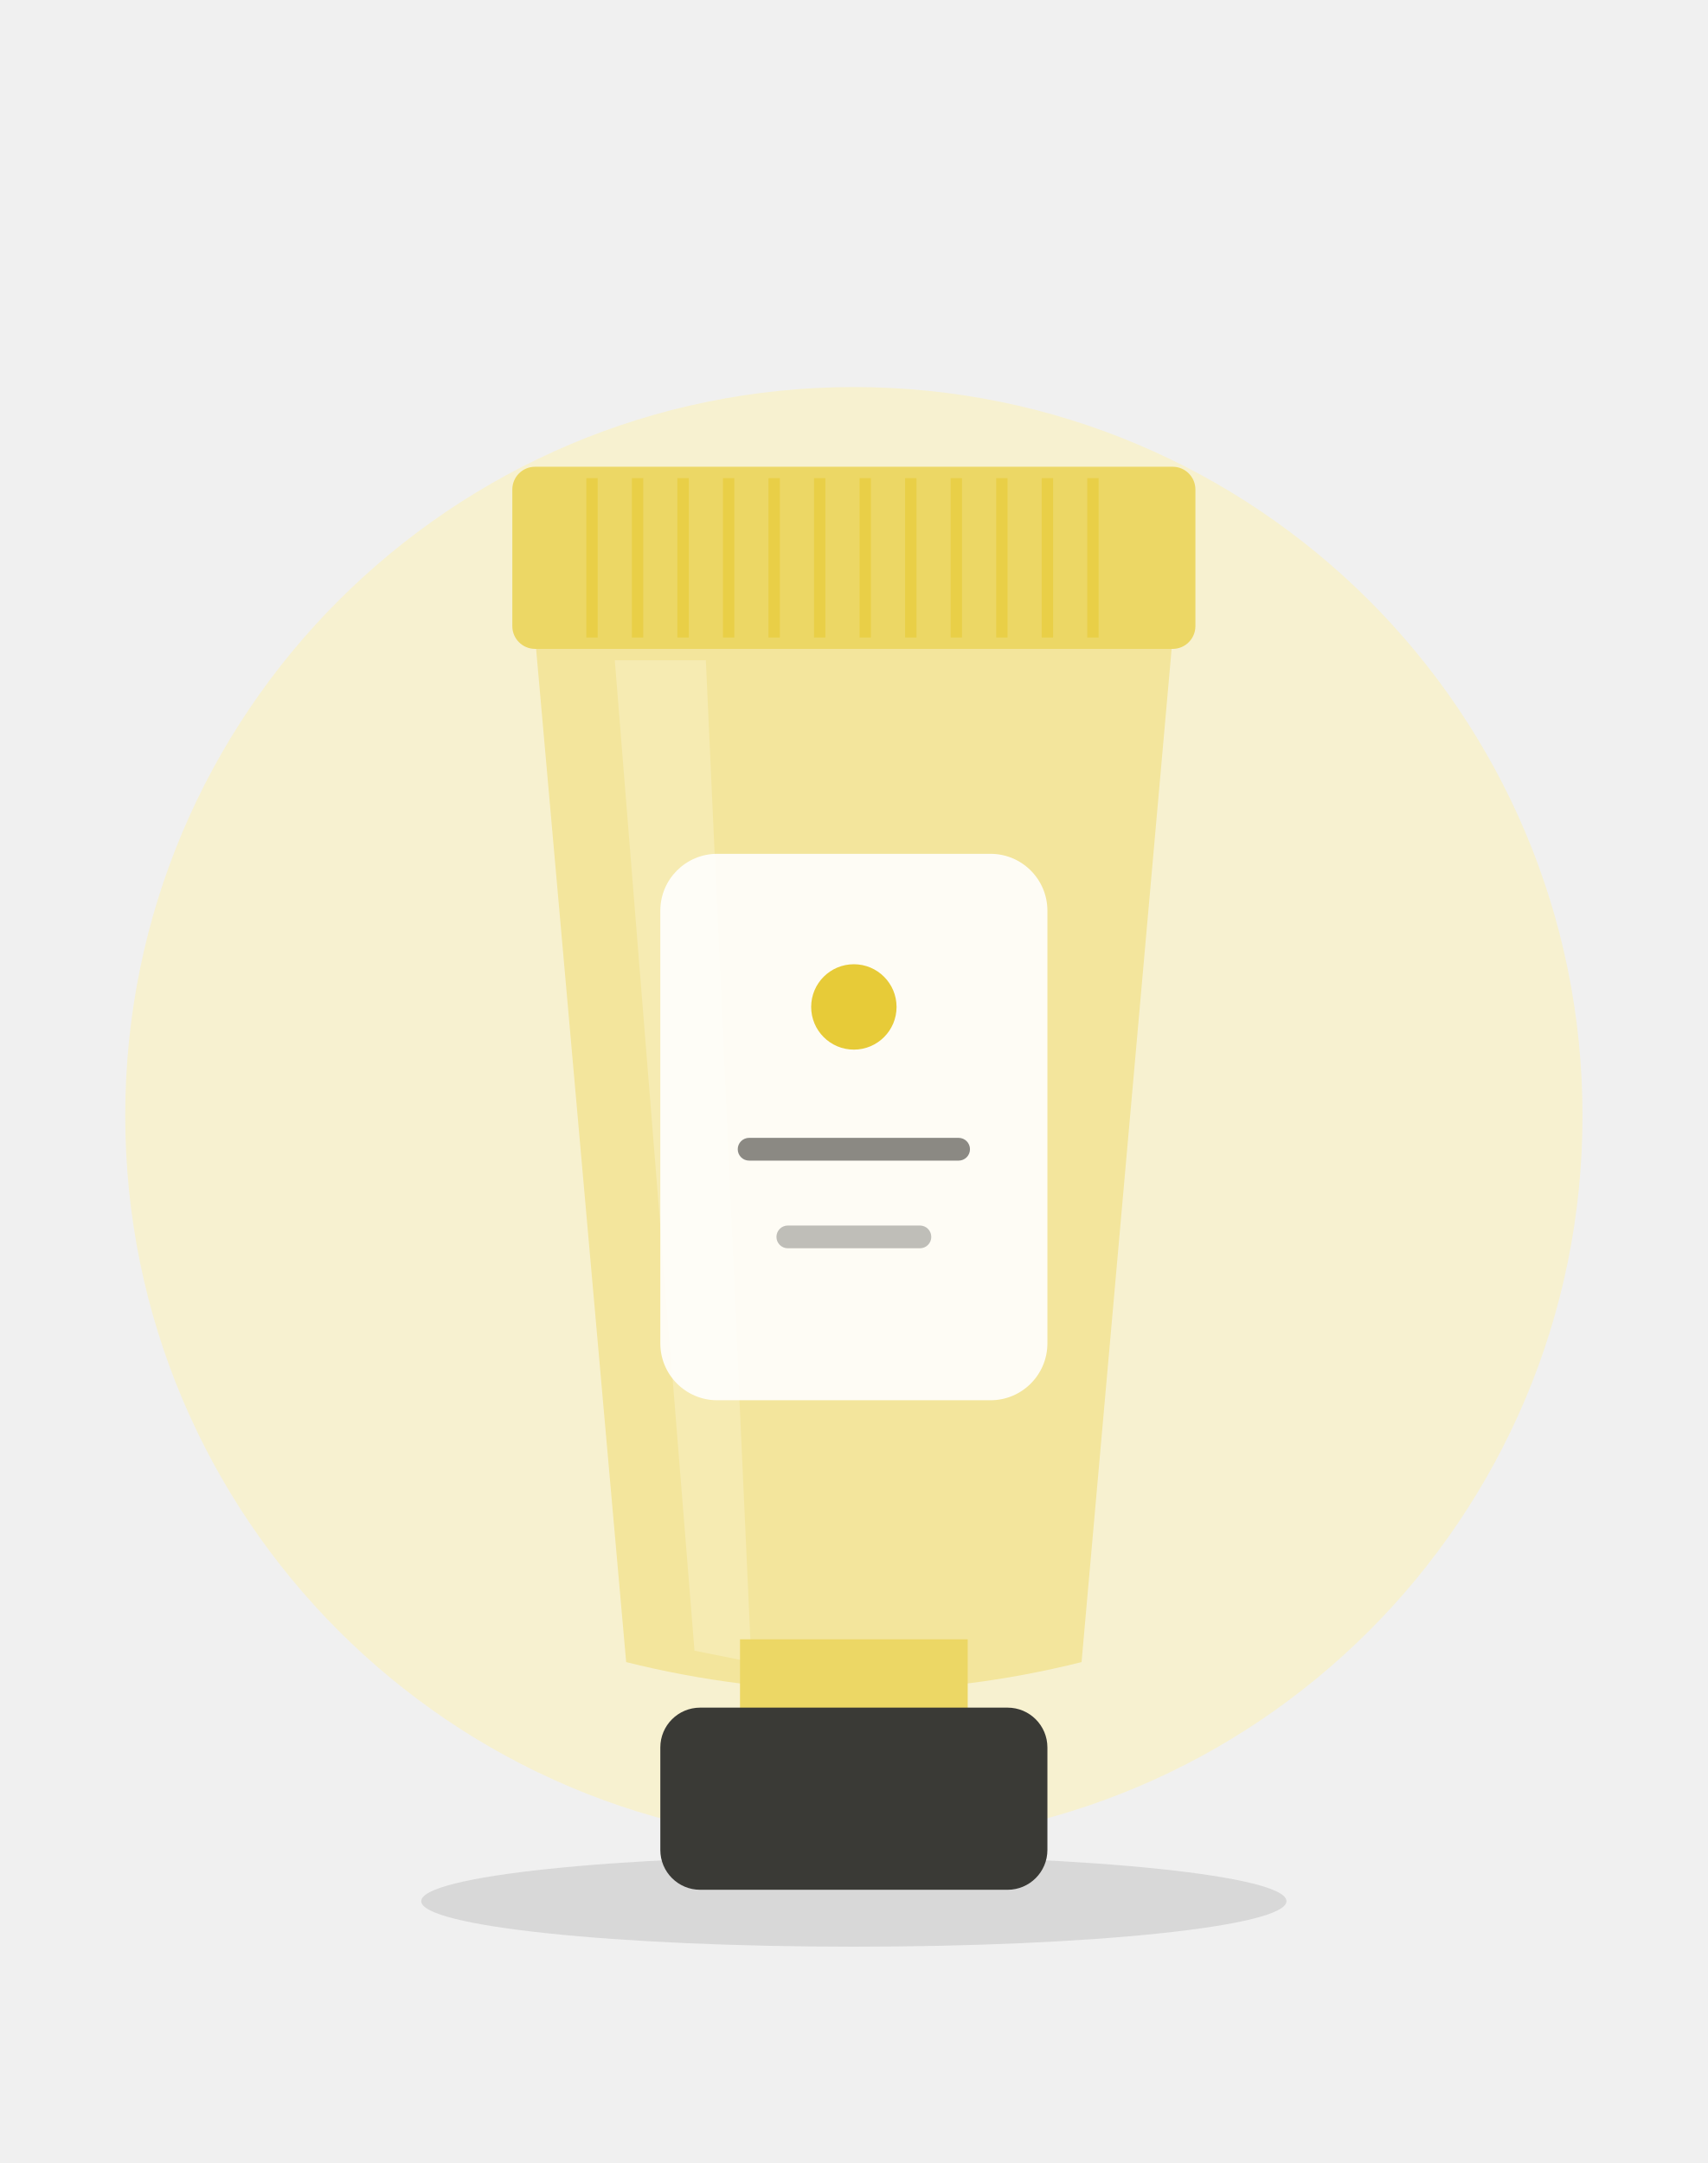
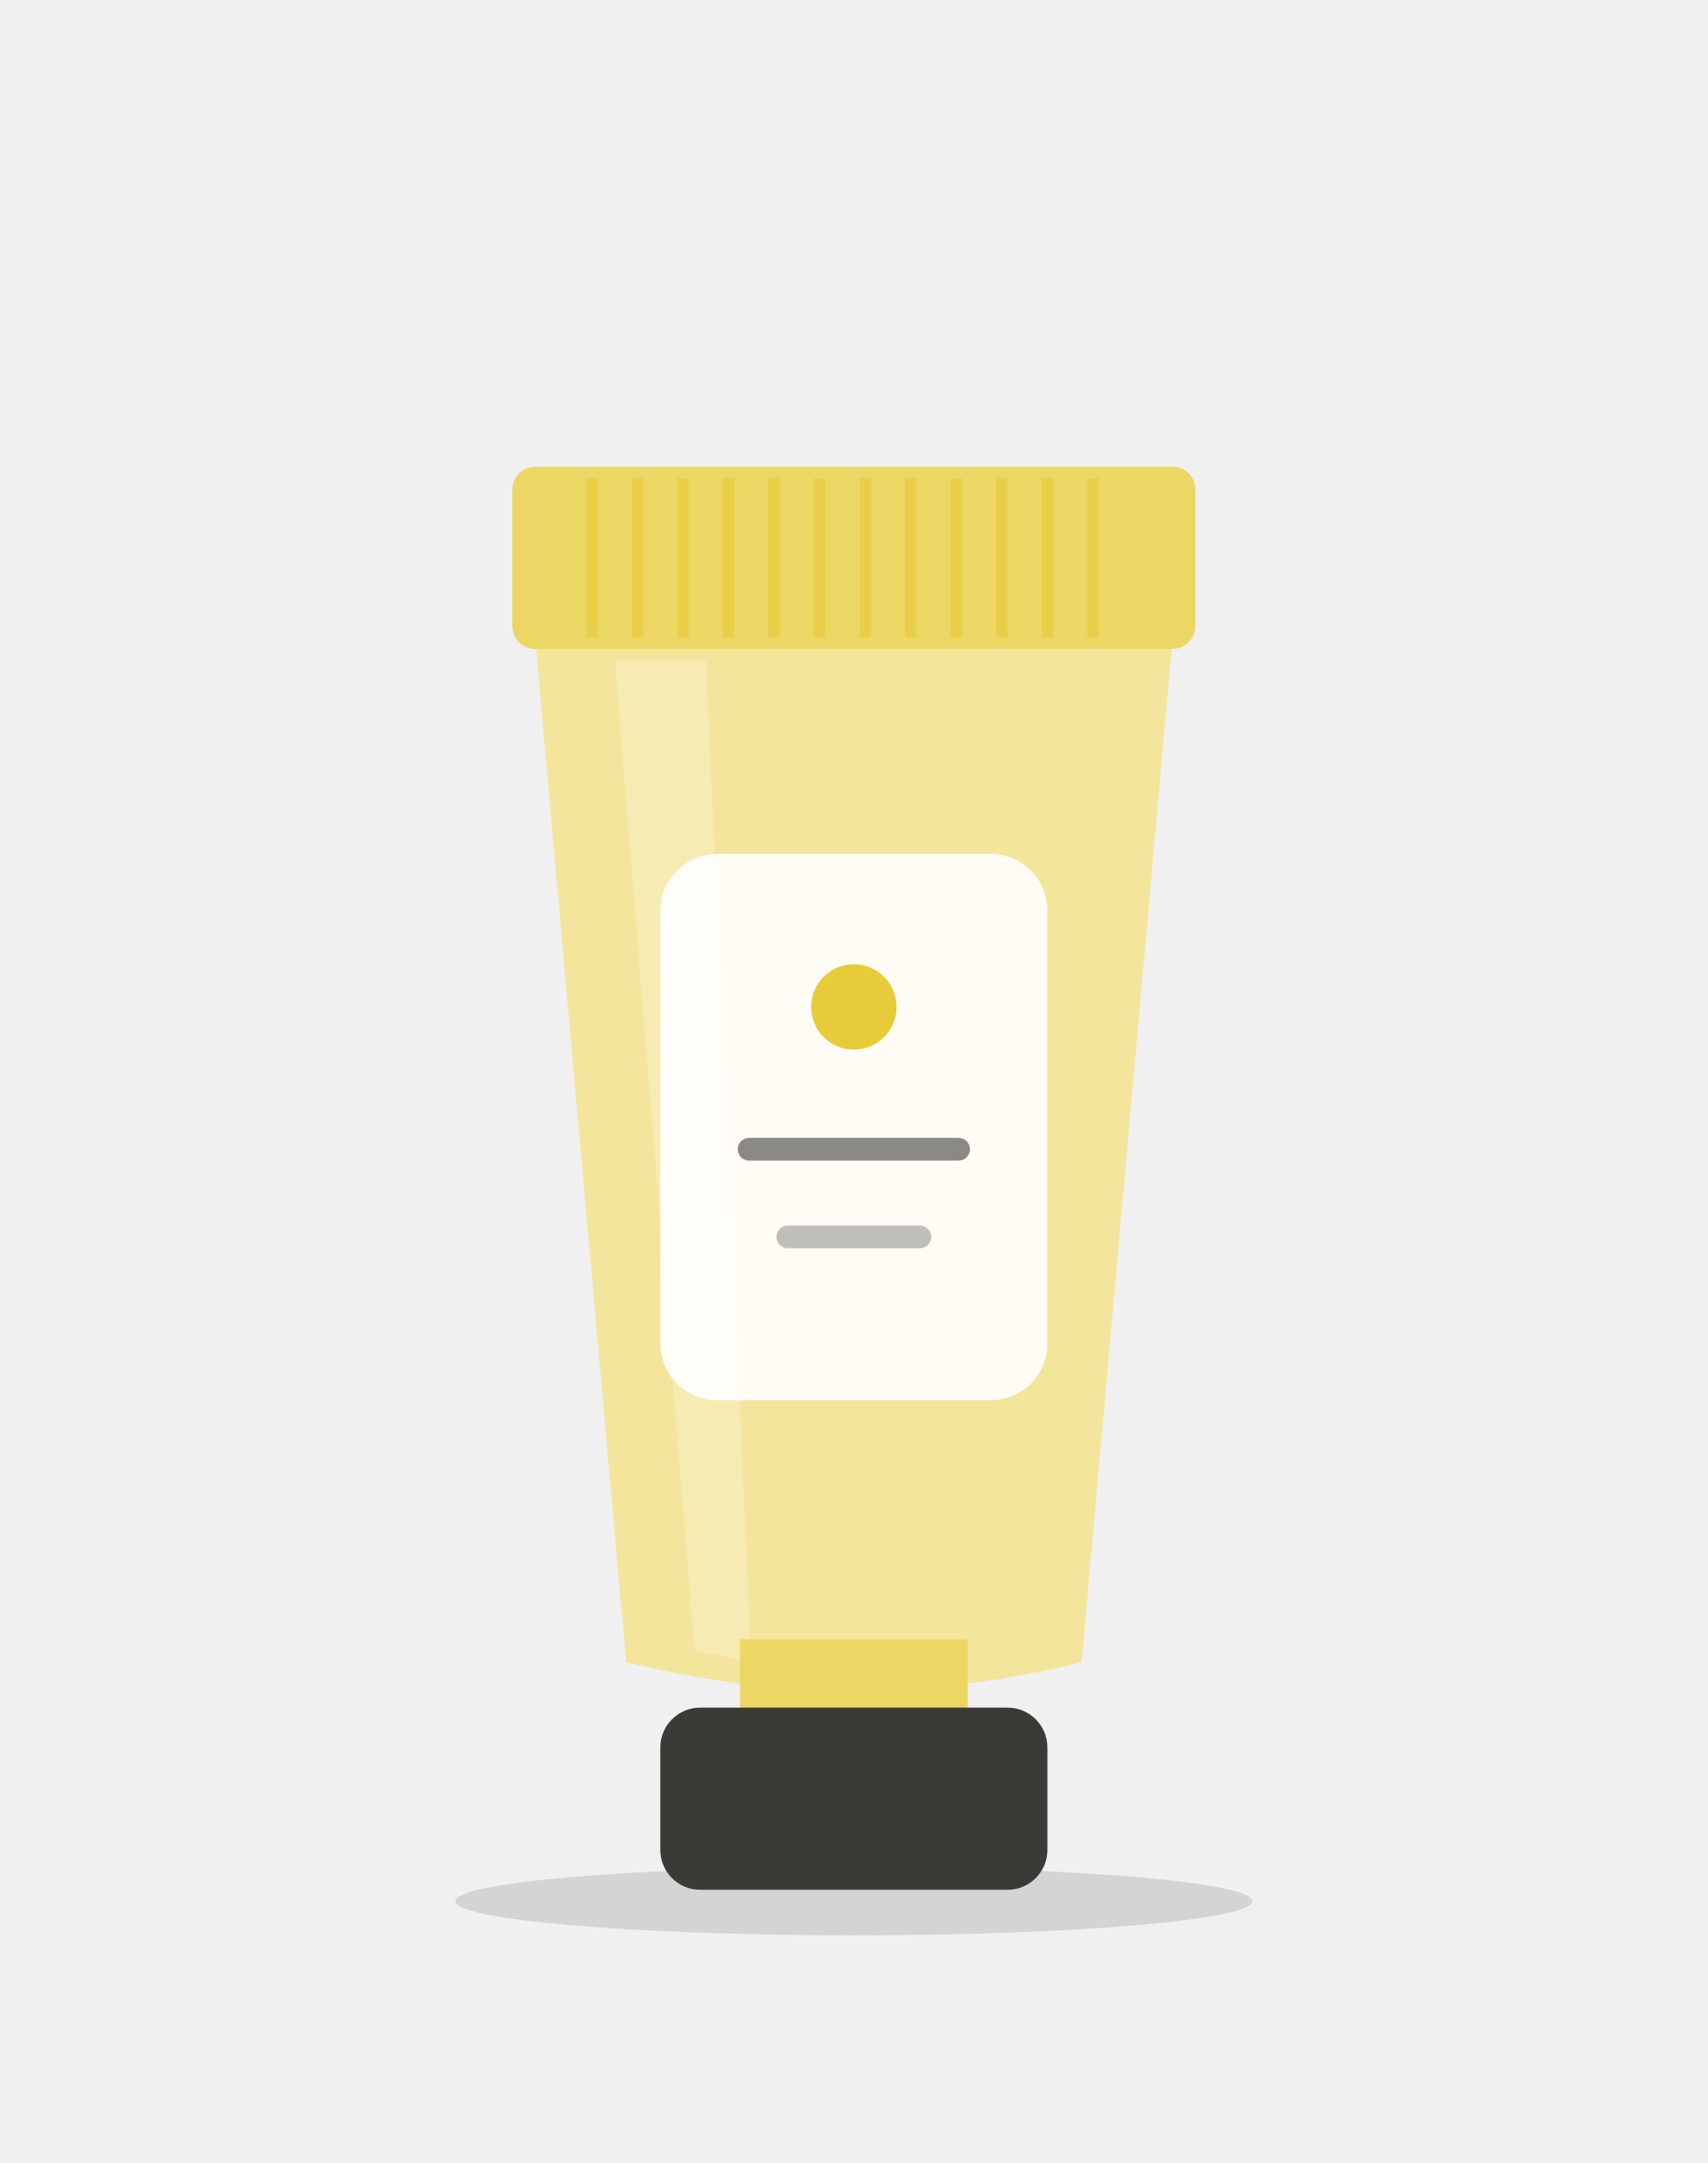
<svg xmlns="http://www.w3.org/2000/svg" viewBox="0 0 300 380" role="img" aria-label="Illustration">
-   <circle cx="150" cy="196" r="128" fill="#f7f1d0" />
-   <ellipse cx="150" cy="334" rx="76" ry="8" fill="#000" opacity=".1" />
+   <ellipse cx="150" cy="334" rx="70" ry="6" fill="#000" opacity=".12" />
  <path d="M110 292 Q150 302 190 292 L206 112 L94 112 Z" fill="#f3e59c" />
  <path d="M122 290 L108 116 L124 116 L132 292 Z" fill="#fff" opacity=".22" />
  <rect x="90" y="82" width="120" height="32" rx="4" fill="#ecd765" />
  <line x1="104" y1="84" x2="104" y2="112" stroke="#e5c72a" stroke-width="2" opacity=".5" />
  <line x1="112" y1="84" x2="112" y2="112" stroke="#e5c72a" stroke-width="2" opacity=".5" />
  <line x1="120" y1="84" x2="120" y2="112" stroke="#e5c72a" stroke-width="2" opacity=".5" />
  <line x1="128" y1="84" x2="128" y2="112" stroke="#e5c72a" stroke-width="2" opacity=".5" />
  <line x1="136" y1="84" x2="136" y2="112" stroke="#e5c72a" stroke-width="2" opacity=".5" />
  <line x1="144" y1="84" x2="144" y2="112" stroke="#e5c72a" stroke-width="2" opacity=".5" />
  <line x1="152" y1="84" x2="152" y2="112" stroke="#e5c72a" stroke-width="2" opacity=".5" />
  <line x1="160" y1="84" x2="160" y2="112" stroke="#e5c72a" stroke-width="2" opacity=".5" />
  <line x1="168" y1="84" x2="168" y2="112" stroke="#e5c72a" stroke-width="2" opacity=".5" />
  <line x1="176" y1="84" x2="176" y2="112" stroke="#e5c72a" stroke-width="2" opacity=".5" />
  <line x1="184" y1="84" x2="184" y2="112" stroke="#e5c72a" stroke-width="2" opacity=".5" />
  <line x1="192" y1="84" x2="192" y2="112" stroke="#e5c72a" stroke-width="2" opacity=".5" />
  <rect x="130" y="288" width="40" height="14" fill="#ecd765" />
  <rect x="116" y="300" width="68" height="32" rx="7" fill="#3a3a36" />
  <rect x="116" y="150" width="68" height="96" rx="10" fill="#fff" opacity=".9" />
  <circle cx="150.0" cy="176.9" r="7.5" fill="#e7cb38" />
  <rect x="129.6" y="199.9" width="40.8" height="4" rx="2" fill="#2b2a27" opacity=".55" />
  <rect x="136.4" y="215.3" width="27.2" height="4" rx="2" fill="#2b2a27" opacity=".3" />
</svg>
